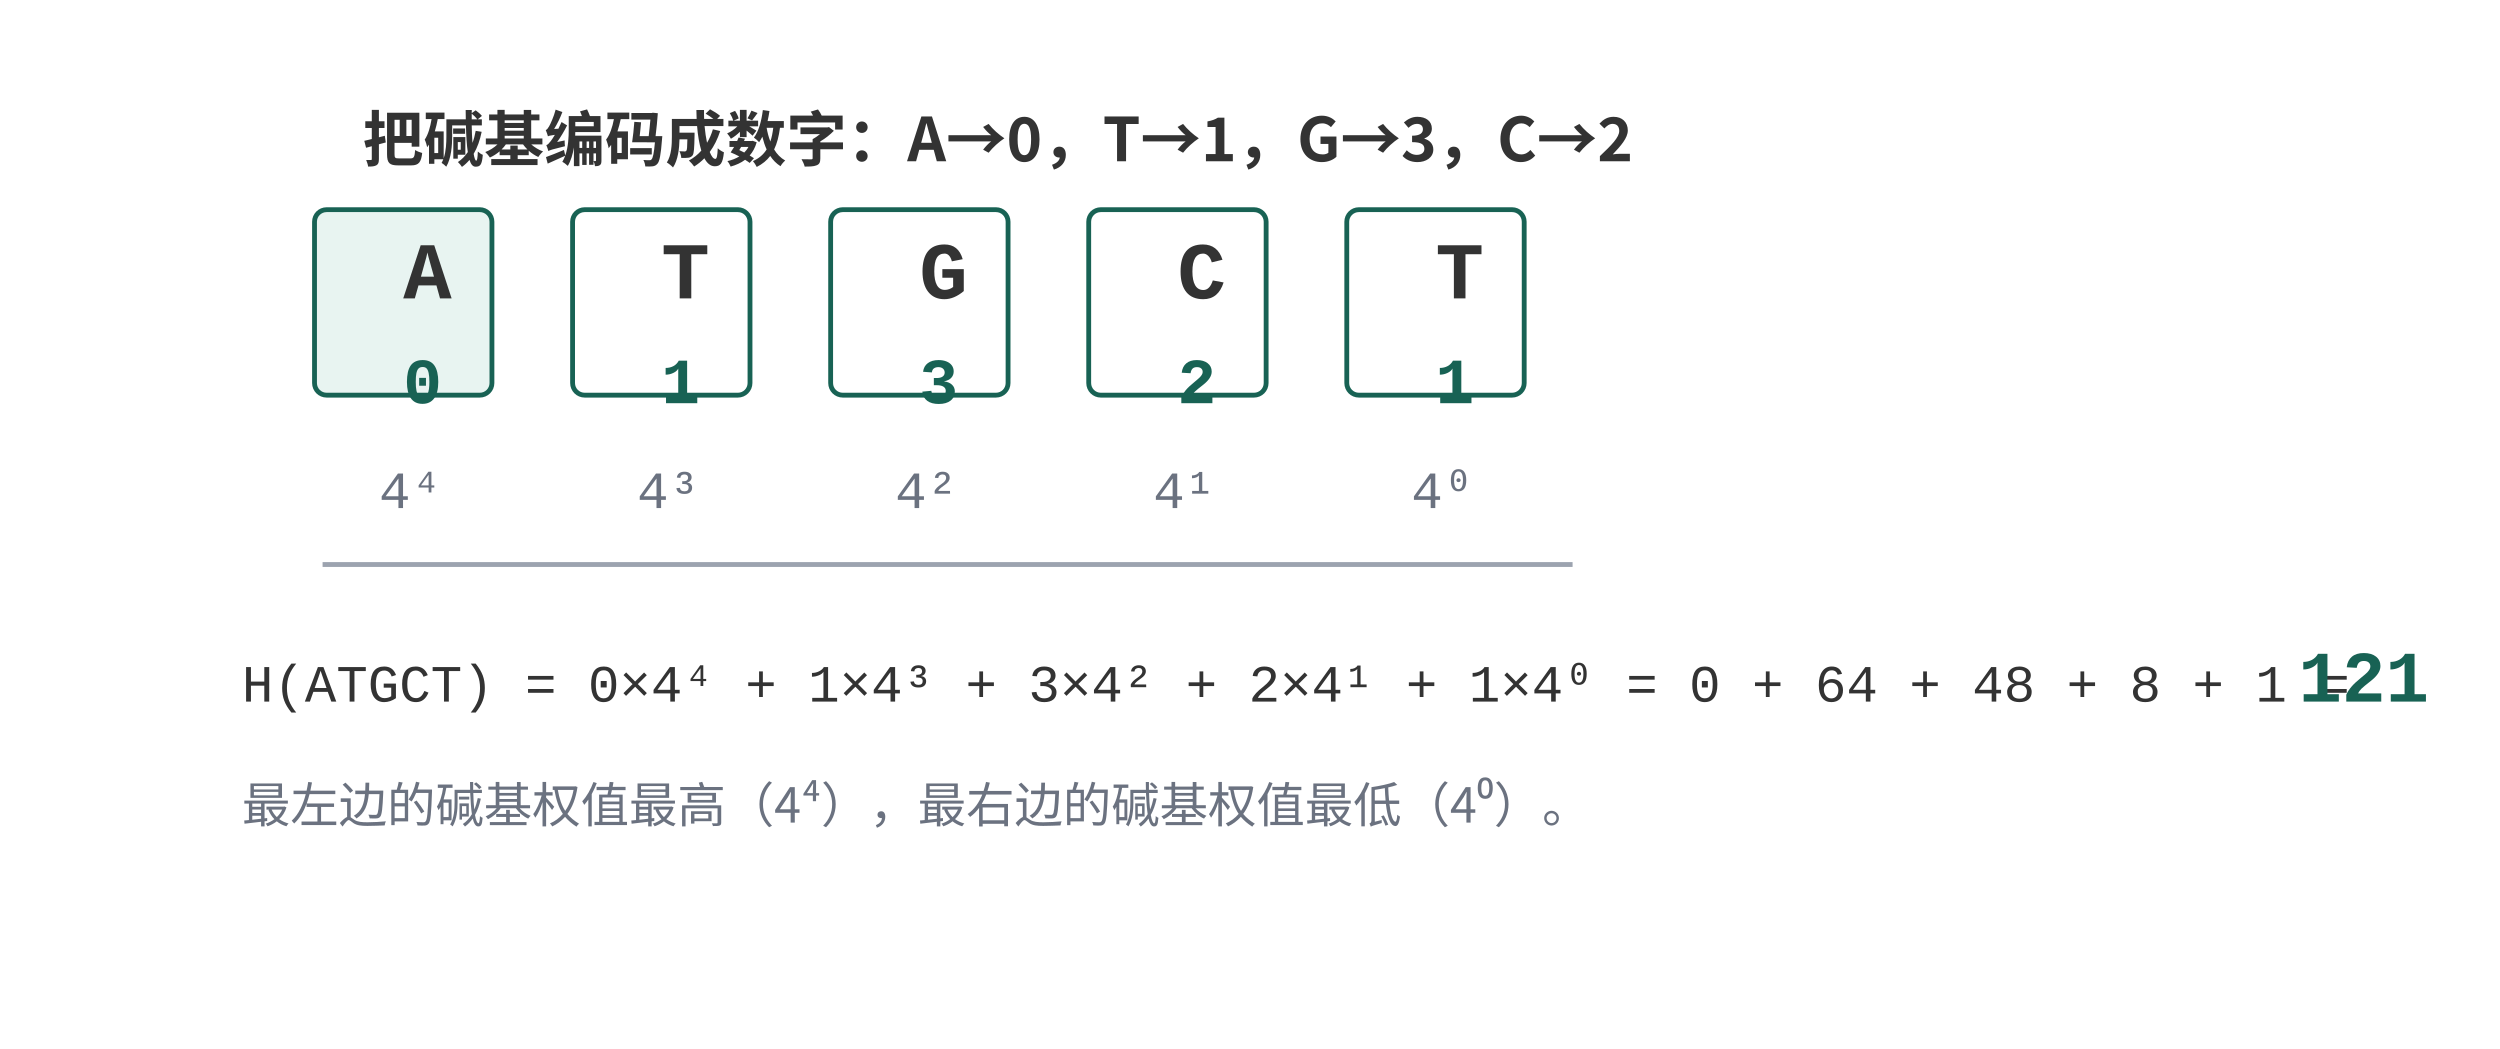
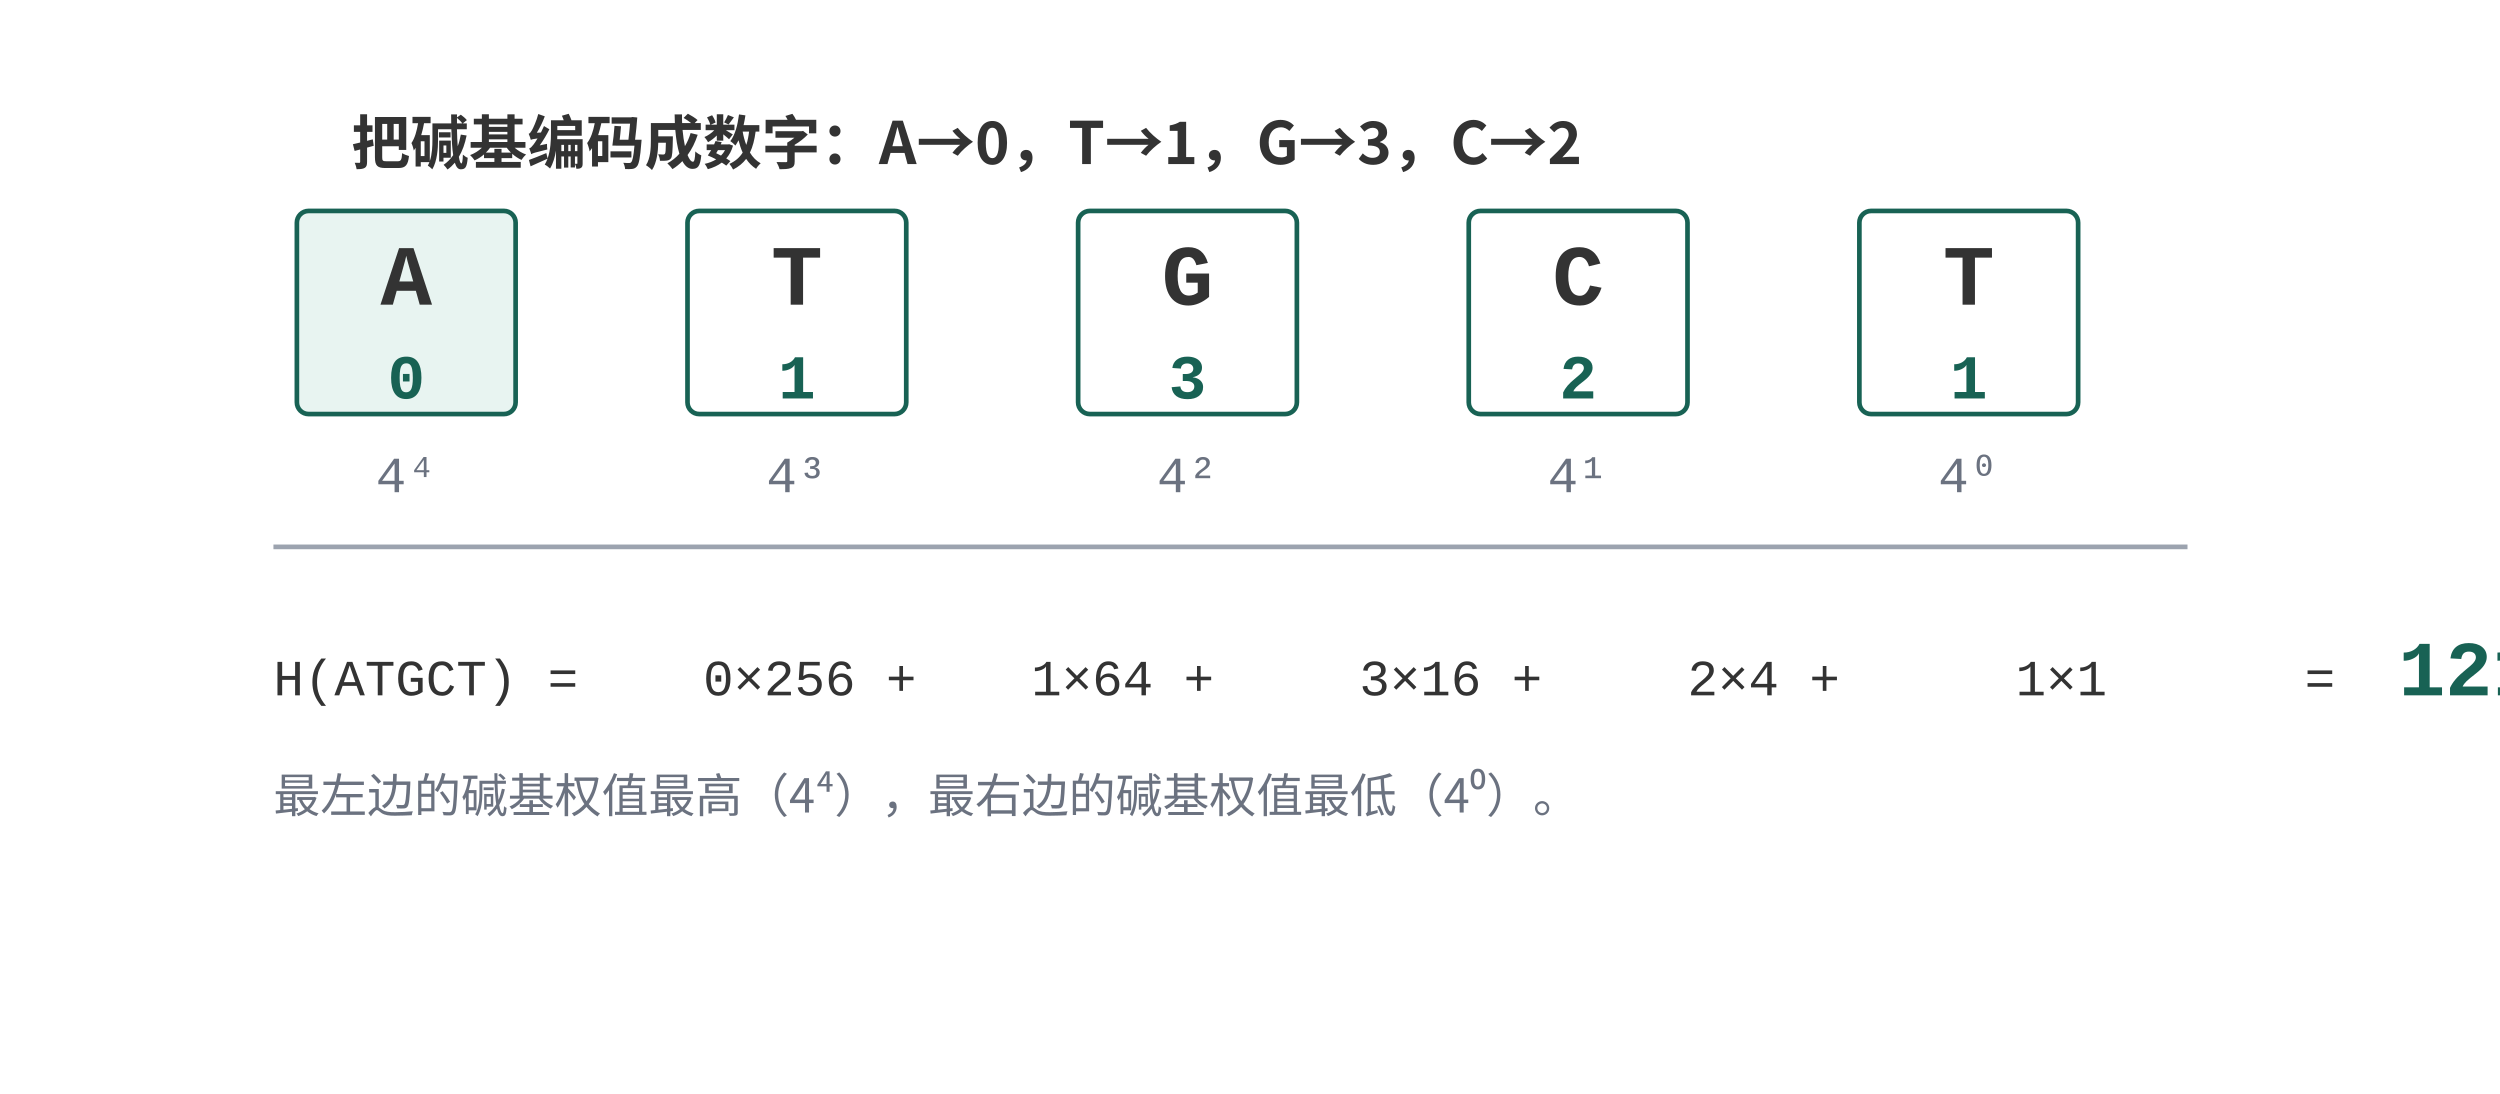
- <svg xmlns="http://www.w3.org/2000/svg" viewBox="0 0 620 260" role="img" aria-labelledby="t d">
-   <text x="90" y="40" font-family="'PingFang SC', 'Hiragino Sans GB', 'Microsoft YaHei', 'Noto Sans CJK SC', sans-serif" font-size="15" fill="#333333" font-weight="bold" text-anchor="start">把碱基编码成数字：A→0，T→1，G→3，C→2</text>
-   <rect x="78" y="52" width="44" height="46" rx="3" fill="#e8f4f1" stroke="#186254" stroke-width="1.2" />
-   <text x="100" y="74" font-family="ui-monospace, 'SFMono-Regular', Menlo, Consolas, 'Liberation Mono', monospace" font-size="20" fill="#333333" font-weight="bold" text-anchor="start">A</text>
-   <text x="100" y="100" font-family="ui-monospace, 'SFMono-Regular', Menlo, Consolas, 'Liberation Mono', monospace" font-size="16" fill="#186254" font-weight="bold" text-anchor="start">0</text>
-   <text x="94" y="126" font-family="ui-monospace, 'SFMono-Regular', Menlo, Consolas, 'Liberation Mono', monospace" font-size="13" fill="#6b7280" font-weight="normal" text-anchor="start">4⁴</text>
-   <rect x="142" y="52" width="44" height="46" rx="3" fill="none" stroke="#186254" stroke-width="1.2" />
-   <text x="164" y="74" font-family="ui-monospace, 'SFMono-Regular', Menlo, Consolas, 'Liberation Mono', monospace" font-size="20" fill="#333333" font-weight="bold" text-anchor="start">T</text>
-   <text x="164" y="100" font-family="ui-monospace, 'SFMono-Regular', Menlo, Consolas, 'Liberation Mono', monospace" font-size="16" fill="#186254" font-weight="bold" text-anchor="start">1</text>
-   <text x="158" y="126" font-family="ui-monospace, 'SFMono-Regular', Menlo, Consolas, 'Liberation Mono', monospace" font-size="13" fill="#6b7280" font-weight="normal" text-anchor="start">4³</text>
-   <rect x="206" y="52" width="44" height="46" rx="3" fill="none" stroke="#186254" stroke-width="1.2" />
-   <text x="228" y="74" font-family="ui-monospace, 'SFMono-Regular', Menlo, Consolas, 'Liberation Mono', monospace" font-size="20" fill="#333333" font-weight="bold" text-anchor="start">G</text>
-   <text x="228" y="100" font-family="ui-monospace, 'SFMono-Regular', Menlo, Consolas, 'Liberation Mono', monospace" font-size="16" fill="#186254" font-weight="bold" text-anchor="start">3</text>
-   <text x="222" y="126" font-family="ui-monospace, 'SFMono-Regular', Menlo, Consolas, 'Liberation Mono', monospace" font-size="13" fill="#6b7280" font-weight="normal" text-anchor="start">4²</text>
-   <rect x="270" y="52" width="44" height="46" rx="3" fill="none" stroke="#186254" stroke-width="1.2" />
-   <text x="292" y="74" font-family="ui-monospace, 'SFMono-Regular', Menlo, Consolas, 'Liberation Mono', monospace" font-size="20" fill="#333333" font-weight="bold" text-anchor="start">C</text>
-   <text x="292" y="100" font-family="ui-monospace, 'SFMono-Regular', Menlo, Consolas, 'Liberation Mono', monospace" font-size="16" fill="#186254" font-weight="bold" text-anchor="start">2</text>
-   <text x="286" y="126" font-family="ui-monospace, 'SFMono-Regular', Menlo, Consolas, 'Liberation Mono', monospace" font-size="13" fill="#6b7280" font-weight="normal" text-anchor="start">4¹</text>
-   <rect x="334" y="52" width="44" height="46" rx="3" fill="none" stroke="#186254" stroke-width="1.2" />
-   <text x="356" y="74" font-family="ui-monospace, 'SFMono-Regular', Menlo, Consolas, 'Liberation Mono', monospace" font-size="20" fill="#333333" font-weight="bold" text-anchor="start">T</text>
-   <text x="356" y="100" font-family="ui-monospace, 'SFMono-Regular', Menlo, Consolas, 'Liberation Mono', monospace" font-size="16" fill="#186254" font-weight="bold" text-anchor="start">1</text>
-   <text x="350" y="126" font-family="ui-monospace, 'SFMono-Regular', Menlo, Consolas, 'Liberation Mono', monospace" font-size="13" fill="#6b7280" font-weight="normal" text-anchor="start">4⁰</text>
-   <line x1="80" y1="140" x2="390" y2="140" stroke="#9ca3af" stroke-width="1.2" />
-   <text x="60" y="174" font-family="ui-monospace, 'SFMono-Regular', Menlo, Consolas, 'Liberation Mono', monospace" font-size="13" fill="#333333" font-weight="normal" text-anchor="start">H(ATGCT) = 0×4⁴ + 1×4³ + 3×4² + 2×4¹ + 1×4⁰ = 0 + 64 + 48 + 8 + 1 = </text>
-   <text x="570" y="174" font-family="ui-monospace, 'SFMono-Regular', Menlo, Consolas, 'Liberation Mono', monospace" font-size="18" fill="#186254" font-weight="bold" text-anchor="start">121</text>
-   <text x="60" y="204" font-family="'PingFang SC', 'Hiragino Sans GB', 'Microsoft YaHei', 'Noto Sans CJK SC', sans-serif" font-size="12" fill="#6b7280" font-weight="normal" text-anchor="start">最左边的碱基权值最高（4⁴），最右边的碱基权值最低（4⁰）。</text>
+ <svg xmlns="http://www.w3.org/2000/svg" viewBox="0 0 640 280" role="img" aria-labelledby="t d">
+   <text x="90" y="42" font-family="'PingFang SC', 'Hiragino Sans GB', 'Microsoft YaHei', 'Noto Sans CJK SC', sans-serif" font-size="15" fill="#333333" font-weight="bold" text-anchor="start">把碱基编码成数字：A→0，T→1，G→3，C→2</text>
+   <rect x="76" y="54" width="56" height="52" rx="3" fill="#e8f4f1" stroke="#186254" stroke-width="1.2" />
+   <text x="104" y="78" font-family="ui-monospace, 'SFMono-Regular', Menlo, Consolas, 'Liberation Mono', monospace" font-size="22" fill="#333333" font-weight="bold" text-anchor="middle">A</text>
+   <text x="104" y="102" font-family="ui-monospace, 'SFMono-Regular', Menlo, Consolas, 'Liberation Mono', monospace" font-size="16" fill="#186254" font-weight="bold" text-anchor="middle">0</text>
+   <text x="104" y="126" font-family="ui-monospace, 'SFMono-Regular', Menlo, Consolas, 'Liberation Mono', monospace" font-size="13" fill="#6b7280" font-weight="normal" text-anchor="middle">4⁴</text>
+   <rect x="176" y="54" width="56" height="52" rx="3" fill="none" stroke="#186254" stroke-width="1.2" />
+   <text x="204" y="78" font-family="ui-monospace, 'SFMono-Regular', Menlo, Consolas, 'Liberation Mono', monospace" font-size="22" fill="#333333" font-weight="bold" text-anchor="middle">T</text>
+   <text x="204" y="102" font-family="ui-monospace, 'SFMono-Regular', Menlo, Consolas, 'Liberation Mono', monospace" font-size="16" fill="#186254" font-weight="bold" text-anchor="middle">1</text>
+   <text x="204" y="126" font-family="ui-monospace, 'SFMono-Regular', Menlo, Consolas, 'Liberation Mono', monospace" font-size="13" fill="#6b7280" font-weight="normal" text-anchor="middle">4³</text>
+   <rect x="276" y="54" width="56" height="52" rx="3" fill="none" stroke="#186254" stroke-width="1.2" />
+   <text x="304" y="78" font-family="ui-monospace, 'SFMono-Regular', Menlo, Consolas, 'Liberation Mono', monospace" font-size="22" fill="#333333" font-weight="bold" text-anchor="middle">G</text>
+   <text x="304" y="102" font-family="ui-monospace, 'SFMono-Regular', Menlo, Consolas, 'Liberation Mono', monospace" font-size="16" fill="#186254" font-weight="bold" text-anchor="middle">3</text>
+   <text x="304" y="126" font-family="ui-monospace, 'SFMono-Regular', Menlo, Consolas, 'Liberation Mono', monospace" font-size="13" fill="#6b7280" font-weight="normal" text-anchor="middle">4²</text>
+   <rect x="376" y="54" width="56" height="52" rx="3" fill="none" stroke="#186254" stroke-width="1.2" />
+   <text x="404" y="78" font-family="ui-monospace, 'SFMono-Regular', Menlo, Consolas, 'Liberation Mono', monospace" font-size="22" fill="#333333" font-weight="bold" text-anchor="middle">C</text>
+   <text x="404" y="102" font-family="ui-monospace, 'SFMono-Regular', Menlo, Consolas, 'Liberation Mono', monospace" font-size="16" fill="#186254" font-weight="bold" text-anchor="middle">2</text>
+   <text x="404" y="126" font-family="ui-monospace, 'SFMono-Regular', Menlo, Consolas, 'Liberation Mono', monospace" font-size="13" fill="#6b7280" font-weight="normal" text-anchor="middle">4¹</text>
+   <rect x="476" y="54" width="56" height="52" rx="3" fill="none" stroke="#186254" stroke-width="1.2" />
+   <text x="504" y="78" font-family="ui-monospace, 'SFMono-Regular', Menlo, Consolas, 'Liberation Mono', monospace" font-size="22" fill="#333333" font-weight="bold" text-anchor="middle">T</text>
+   <text x="504" y="102" font-family="ui-monospace, 'SFMono-Regular', Menlo, Consolas, 'Liberation Mono', monospace" font-size="16" fill="#186254" font-weight="bold" text-anchor="middle">1</text>
+   <text x="504" y="126" font-family="ui-monospace, 'SFMono-Regular', Menlo, Consolas, 'Liberation Mono', monospace" font-size="13" fill="#6b7280" font-weight="normal" text-anchor="middle">4⁰</text>
+   <line x1="70" y1="140" x2="560" y2="140" stroke="#9ca3af" stroke-width="1.2" />
+   <text x="70" y="178" font-family="ui-monospace, 'SFMono-Regular', Menlo, Consolas, 'Liberation Mono', monospace" font-size="13" fill="#333333" font-weight="normal" text-anchor="start">H(ATGCT) =</text>
+   <text x="180" y="178" font-family="ui-monospace, 'SFMono-Regular', Menlo, Consolas, 'Liberation Mono', monospace" font-size="13" fill="#333333" font-weight="normal" text-anchor="start">0×256 +</text>
+   <text x="264" y="178" font-family="ui-monospace, 'SFMono-Regular', Menlo, Consolas, 'Liberation Mono', monospace" font-size="13" fill="#333333" font-weight="normal" text-anchor="start">1×64 +</text>
+   <text x="348" y="178" font-family="ui-monospace, 'SFMono-Regular', Menlo, Consolas, 'Liberation Mono', monospace" font-size="13" fill="#333333" font-weight="normal" text-anchor="start">3×16 +</text>
+   <text x="432" y="178" font-family="ui-monospace, 'SFMono-Regular', Menlo, Consolas, 'Liberation Mono', monospace" font-size="13" fill="#333333" font-weight="normal" text-anchor="start">2×4 +</text>
+   <text x="516" y="178" font-family="ui-monospace, 'SFMono-Regular', Menlo, Consolas, 'Liberation Mono', monospace" font-size="13" fill="#333333" font-weight="normal" text-anchor="start">1×1</text>
+   <text x="590" y="178" font-family="ui-monospace, 'SFMono-Regular', Menlo, Consolas, 'Liberation Mono', monospace" font-size="13" fill="#333333" font-weight="normal" text-anchor="start">=</text>
+   <text x="614" y="178" font-family="ui-monospace, 'SFMono-Regular', Menlo, Consolas, 'Liberation Mono', monospace" font-size="20" fill="#186254" font-weight="bold" text-anchor="start">121</text>
+   <text x="70" y="208" font-family="'PingFang SC', 'Hiragino Sans GB', 'Microsoft YaHei', 'Noto Sans CJK SC', sans-serif" font-size="12" fill="#6b7280" font-weight="normal" text-anchor="start">最左边的碱基权值最高（4⁴），最右边的碱基权值最低（4⁰）。</text>
</svg>
